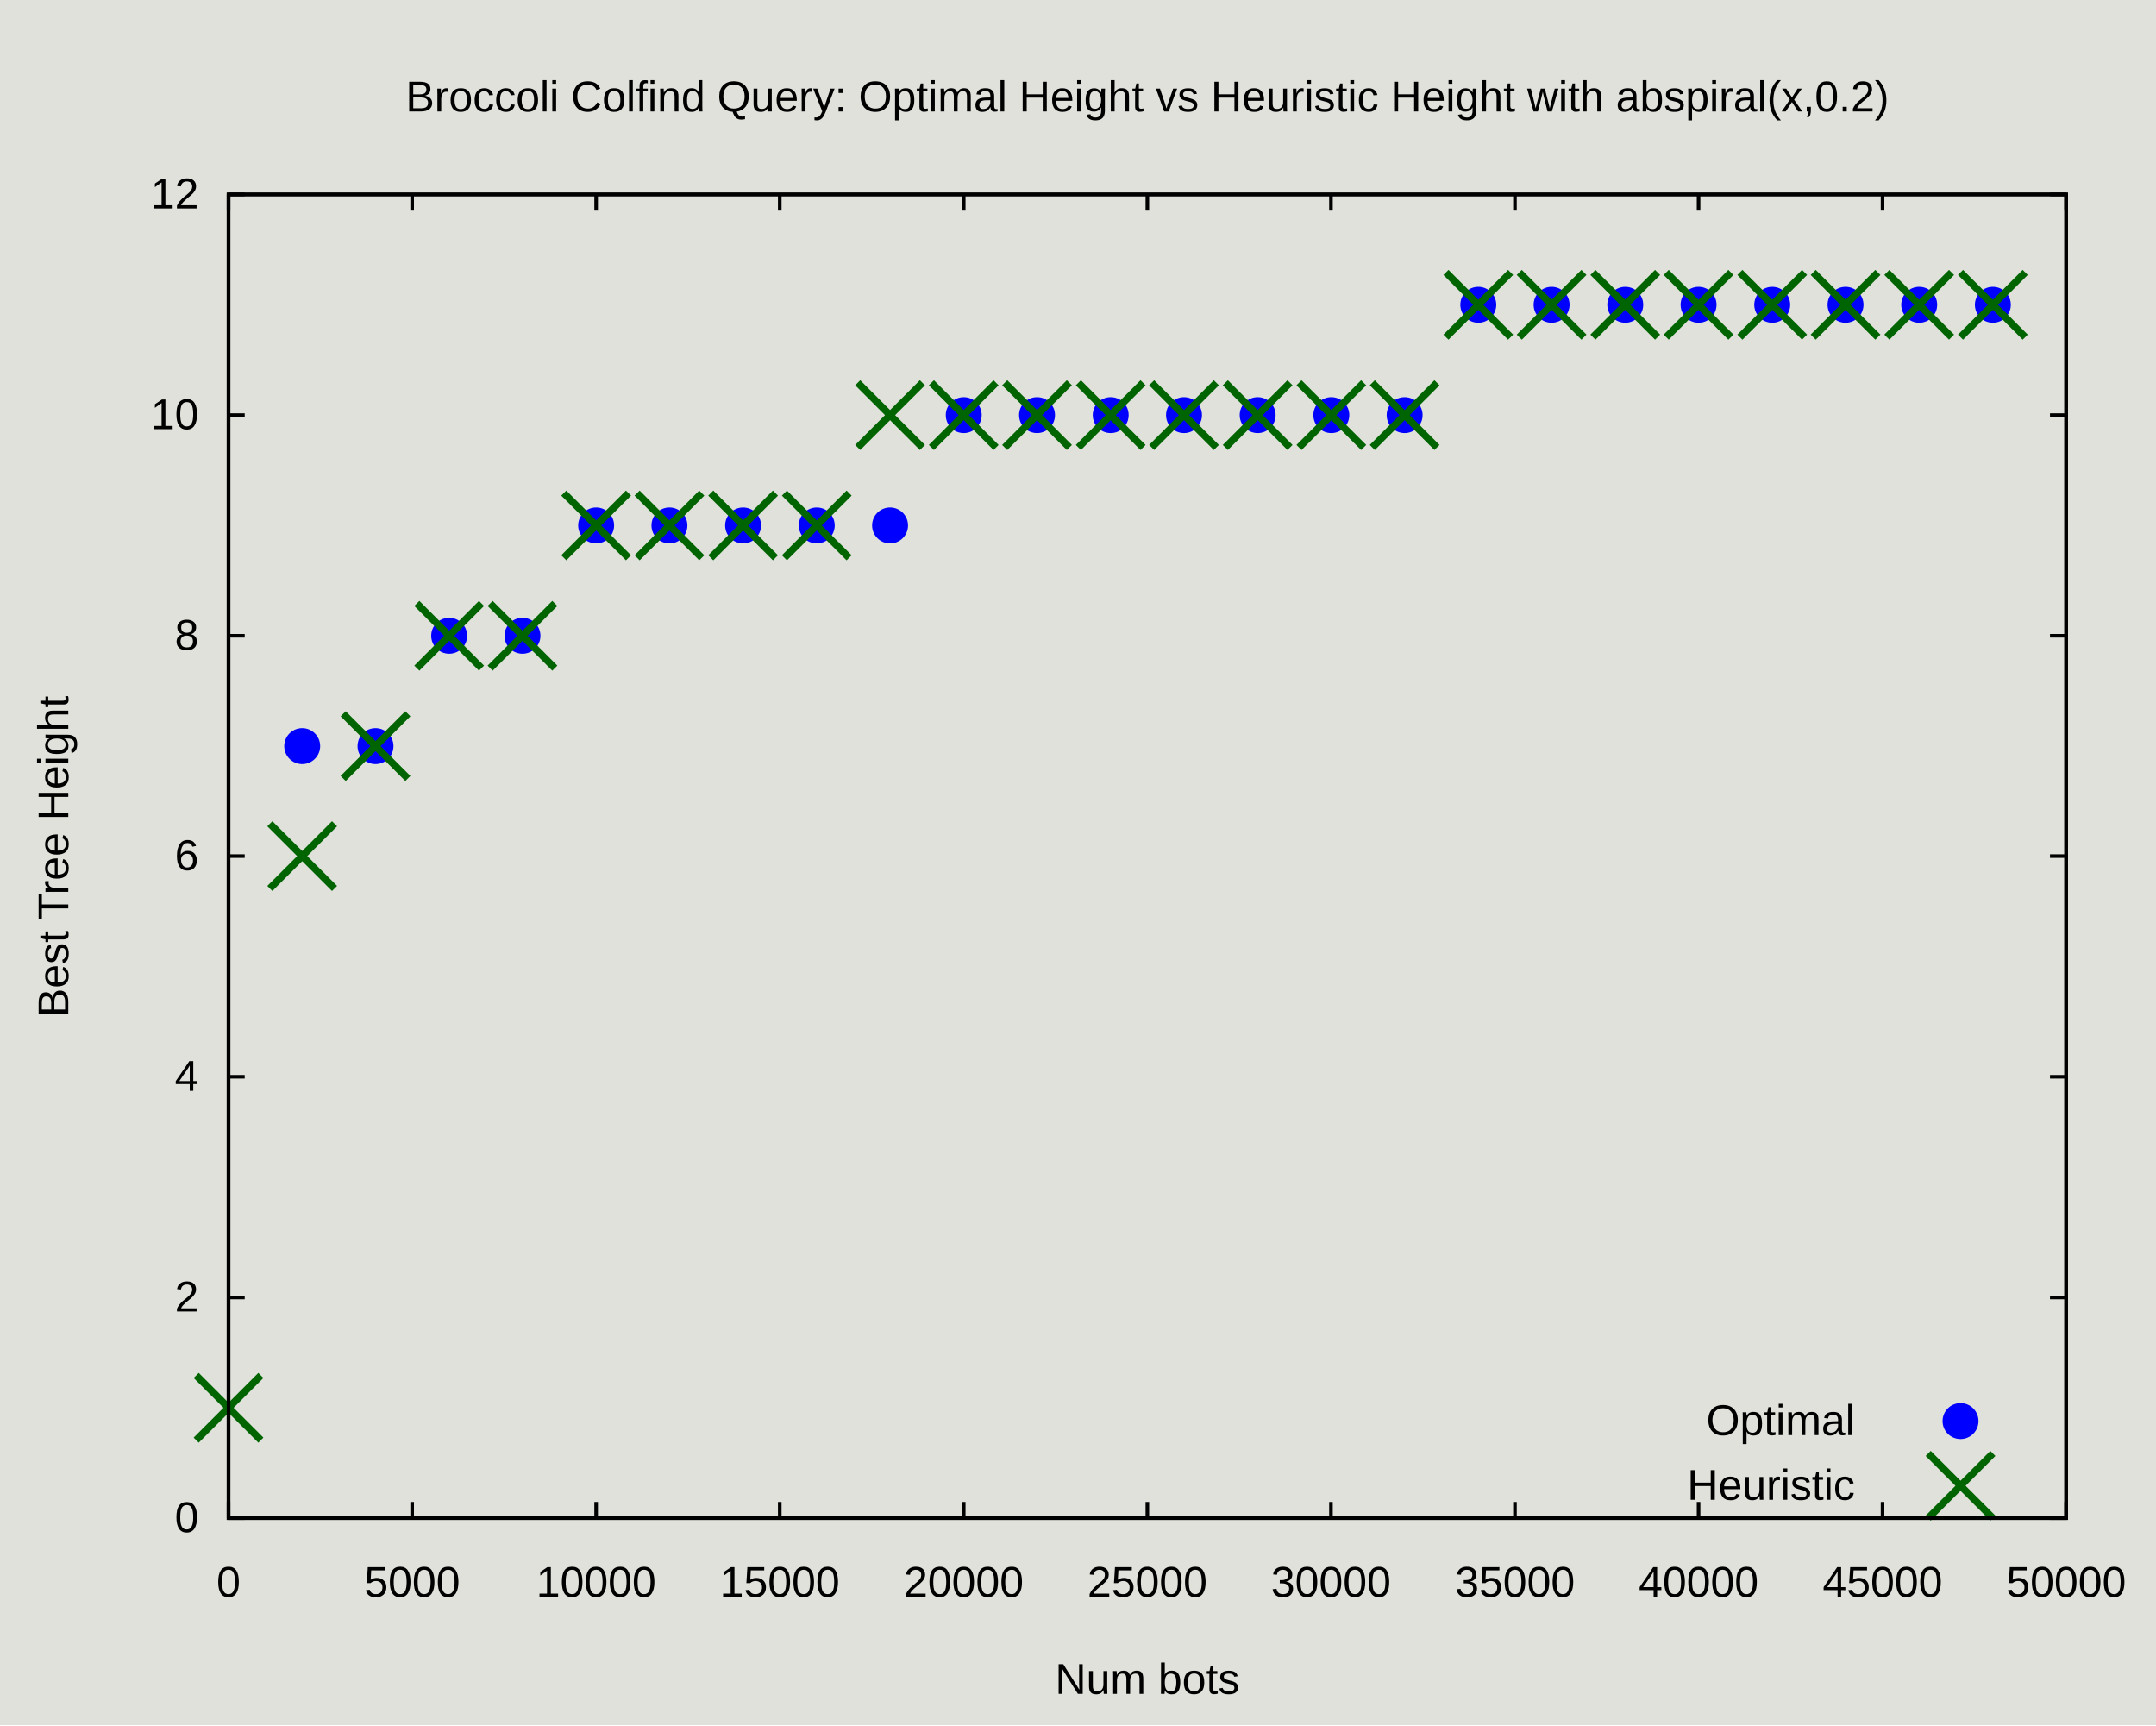
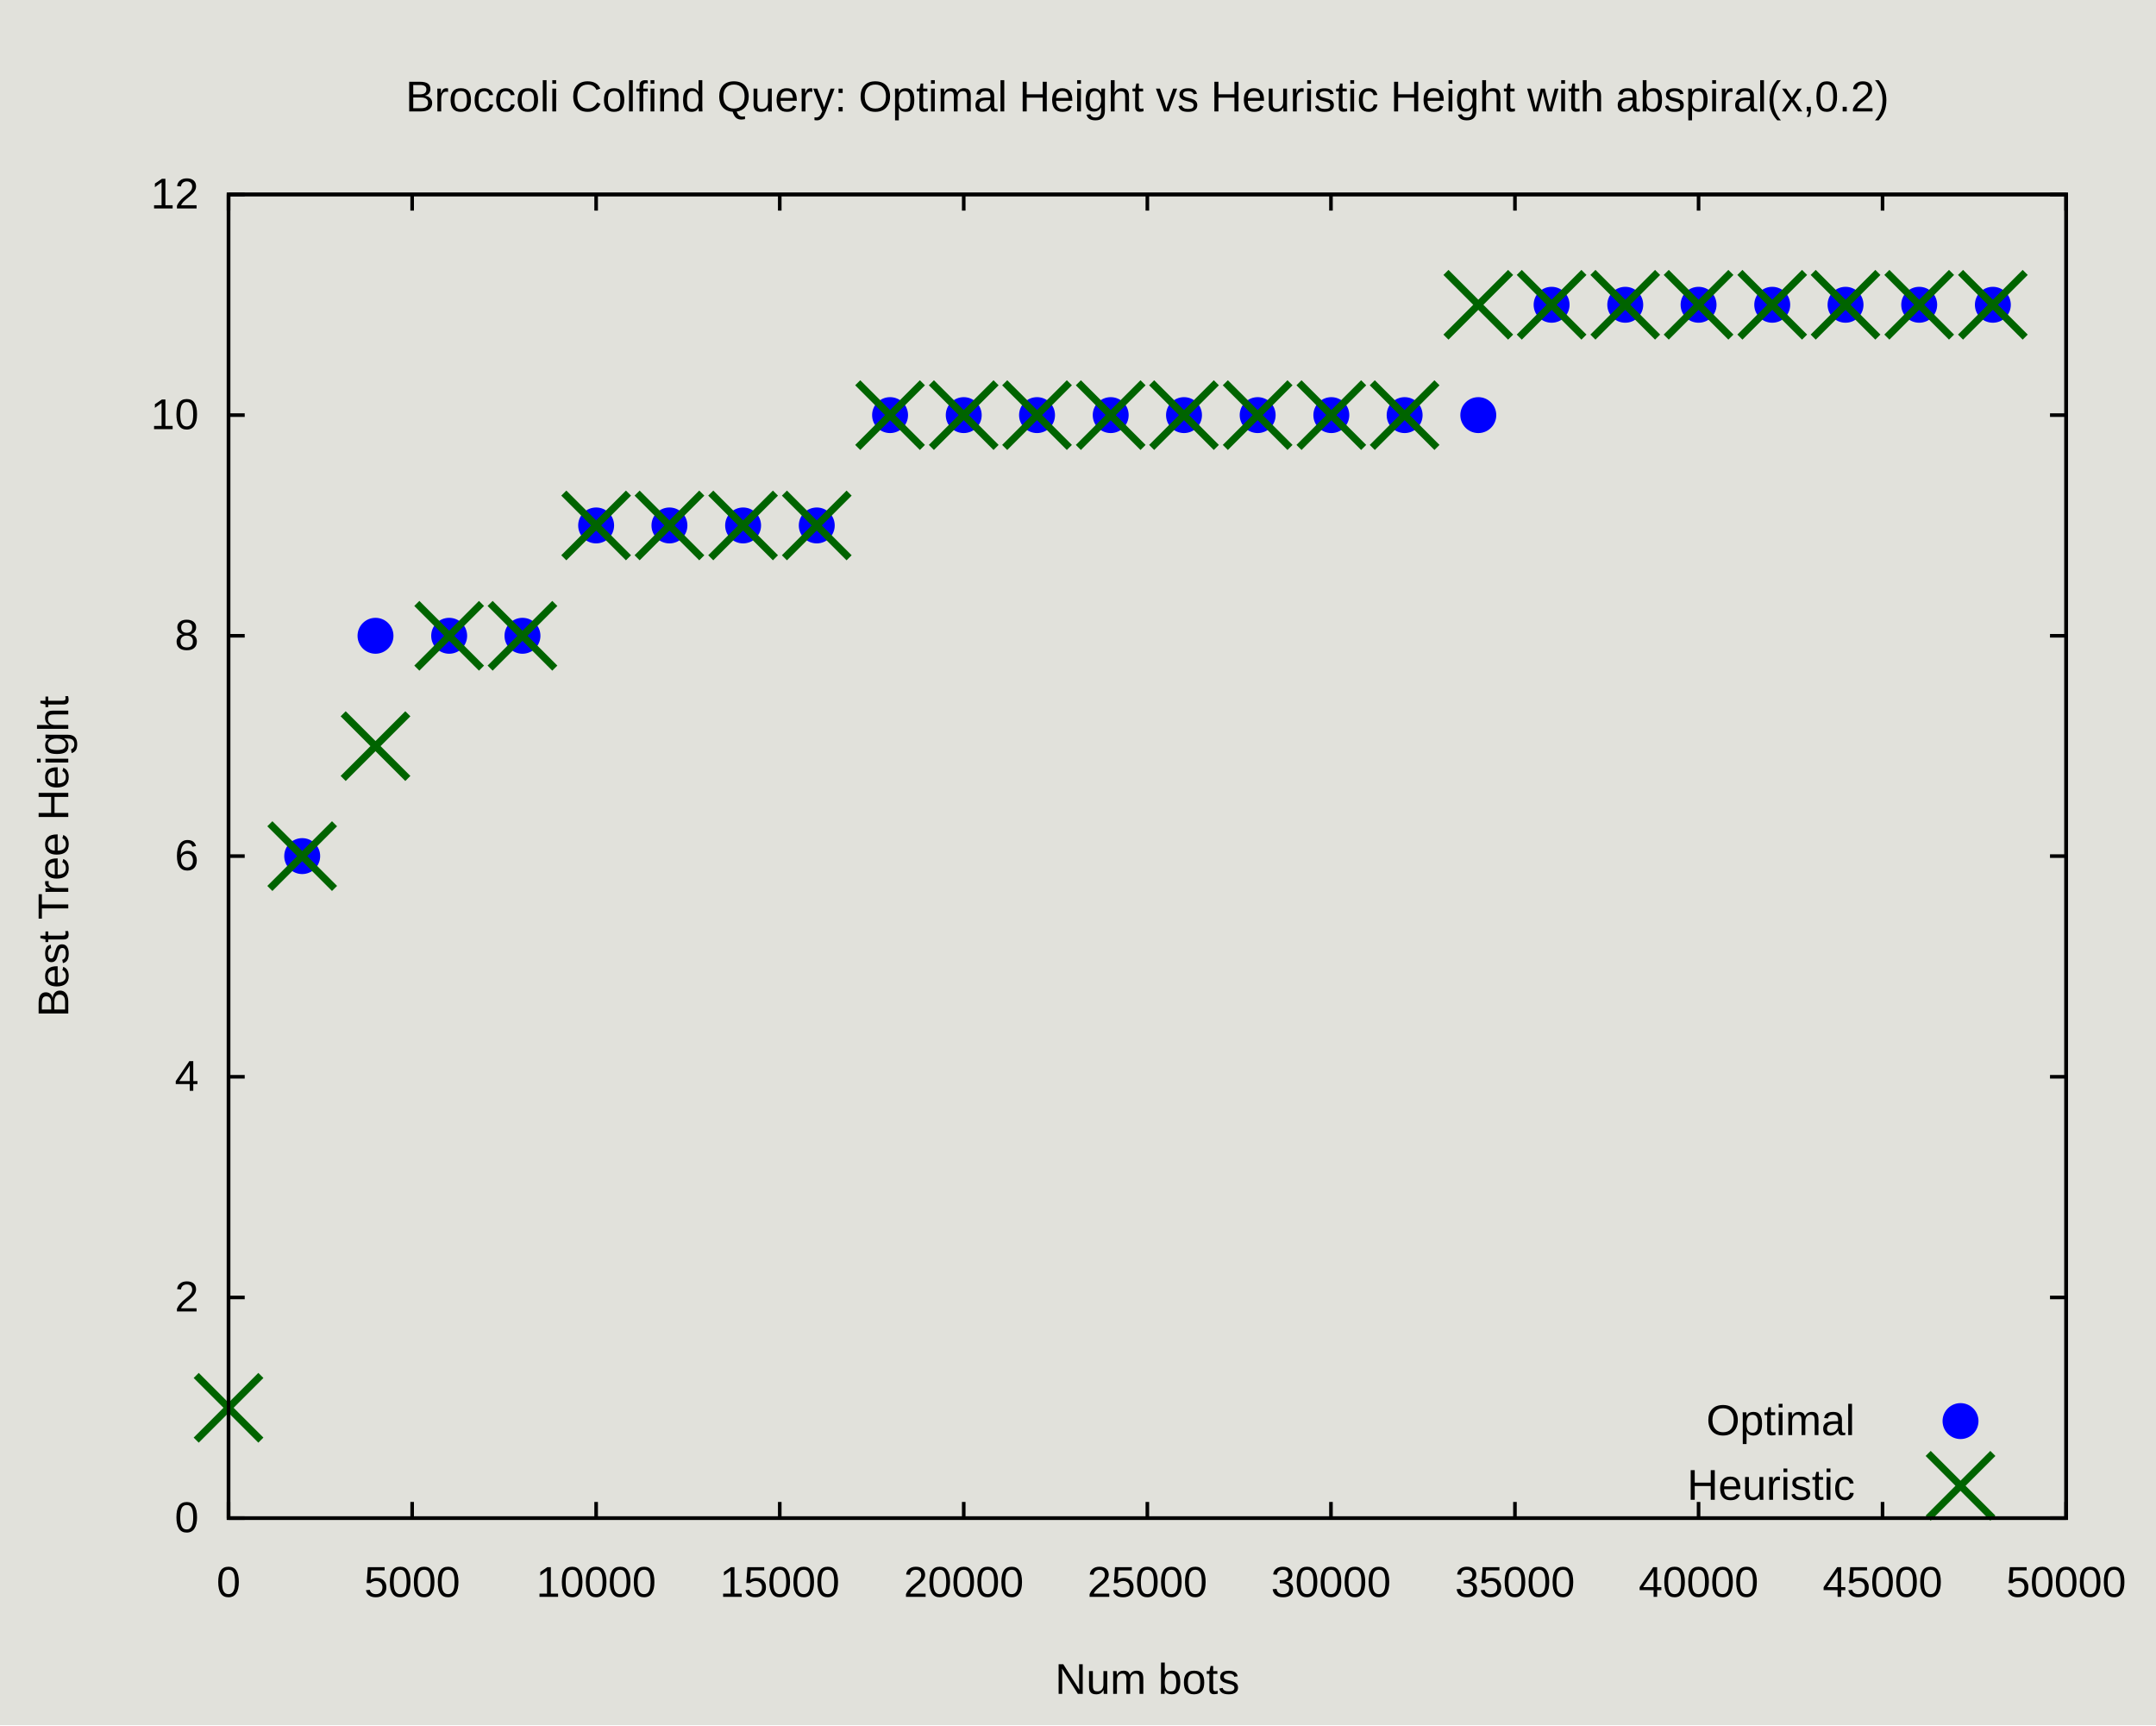
<svg xmlns="http://www.w3.org/2000/svg" xmlns:xlink="http://www.w3.org/1999/xlink" width="600" height="480" viewBox="0 0 600 480">
  <g id="gnuplot_canvas">
    <rect x="0" y="0" width="600" height="480" fill="#e1e1db" />
    <defs>
      <circle id="gpDot" r="0.5" stroke-width="0.5" stroke="currentColor" />
      <path id="gpPt0" stroke-width="0.222" stroke="currentColor" d="M-1,0 h2 M0,-1 v2" />
      <path id="gpPt1" stroke-width="0.222" stroke="currentColor" d="M-1,-1 L1,1 M1,-1 L-1,1" />
      <path id="gpPt2" stroke-width="0.222" stroke="currentColor" d="M-1,0 L1,0 M0,-1 L0,1 M-1,-1 L1,1 M-1,1 L1,-1" />
      <rect id="gpPt3" stroke-width="0.222" stroke="currentColor" x="-1" y="-1" width="2" height="2" />
      <rect id="gpPt4" stroke-width="0.222" stroke="currentColor" fill="currentColor" x="-1" y="-1" width="2" height="2" />
      <circle id="gpPt5" stroke-width="0.222" stroke="currentColor" cx="0" cy="0" r="1" />
      <use xlink:href="#gpPt5" id="gpPt6" fill="currentColor" stroke="none" />
      <path id="gpPt7" stroke-width="0.222" stroke="currentColor" d="M0,-1.33 L-1.33,0.67 L1.33,0.67 z" />
      <use xlink:href="#gpPt7" id="gpPt8" fill="currentColor" stroke="none" />
      <use xlink:href="#gpPt7" id="gpPt9" stroke="currentColor" transform="rotate(180)" />
      <use xlink:href="#gpPt9" id="gpPt10" fill="currentColor" stroke="none" />
      <use xlink:href="#gpPt3" id="gpPt11" stroke="currentColor" transform="rotate(45)" />
      <use xlink:href="#gpPt11" id="gpPt12" fill="currentColor" stroke="none" />
      <path id="gpPt13" stroke-width="0.222" stroke="currentColor" d="M0,1.330 L1.265,0.411 L0.782,-1.067 L-0.782,-1.076 L-1.265,0.411 z" />
      <use xlink:href="#gpPt13" id="gpPt14" fill="currentColor" stroke="none" />
      <filter id="textbox" filterUnits="objectBoundingBox" x="0" y="0" height="1" width="1">
        <feFlood flood-color="#E1E1DB" flood-opacity="1" result="bgnd" />
        <feComposite in="SourceGraphic" in2="bgnd" operator="atop" />
      </filter>
      <filter id="greybox" filterUnits="objectBoundingBox" x="0" y="0" height="1" width="1">
        <feFlood flood-color="lightgrey" flood-opacity="1" result="grey" />
        <feComposite in="SourceGraphic" in2="grey" operator="atop" />
      </filter>
    </defs>
    <g fill="none" color="#E1E1DB" stroke="currentColor" stroke-width="1.00" stroke-linecap="butt" stroke-linejoin="miter">
</g>
    <g fill="none" color="black" stroke="currentColor" stroke-width="1.00" stroke-linecap="butt" stroke-linejoin="miter">
      <path stroke="rgb(  0,   0,   0)" d="M63.6,422.4 L68.1,422.4 M575.0,422.4 L570.5,422.4  " />
      <g transform="translate(55.3,426.3)" stroke="none" fill="rgb(0,0,0)" font-family="Arial" font-size="12.00" text-anchor="end">
        <text>
          <tspan font-family="Arial"> 0</tspan>
        </text>
      </g>
    </g>
    <g fill="none" color="black" stroke="currentColor" stroke-width="1.00" stroke-linecap="butt" stroke-linejoin="miter">
      <path stroke="rgb(  0,   0,   0)" d="M63.6,361.0 L68.1,361.0 M575.0,361.0 L570.5,361.0  " />
      <g transform="translate(55.3,364.9)" stroke="none" fill="rgb(0,0,0)" font-family="Arial" font-size="12.00" text-anchor="end">
        <text>
          <tspan font-family="Arial"> 2</tspan>
        </text>
      </g>
    </g>
    <g fill="none" color="black" stroke="currentColor" stroke-width="1.00" stroke-linecap="butt" stroke-linejoin="miter">
      <path stroke="rgb(  0,   0,   0)" d="M63.6,299.6 L68.1,299.6 M575.0,299.6 L570.5,299.6  " />
      <g transform="translate(55.3,303.5)" stroke="none" fill="rgb(0,0,0)" font-family="Arial" font-size="12.00" text-anchor="end">
        <text>
          <tspan font-family="Arial"> 4</tspan>
        </text>
      </g>
    </g>
    <g fill="none" color="black" stroke="currentColor" stroke-width="1.00" stroke-linecap="butt" stroke-linejoin="miter">
      <path stroke="rgb(  0,   0,   0)" d="M63.6,238.2 L68.1,238.2 M575.0,238.2 L570.5,238.2  " />
      <g transform="translate(55.3,242.1)" stroke="none" fill="rgb(0,0,0)" font-family="Arial" font-size="12.00" text-anchor="end">
        <text>
          <tspan font-family="Arial"> 6</tspan>
        </text>
      </g>
    </g>
    <g fill="none" color="black" stroke="currentColor" stroke-width="1.00" stroke-linecap="butt" stroke-linejoin="miter">
      <path stroke="rgb(  0,   0,   0)" d="M63.6,176.9 L68.1,176.9 M575.0,176.9 L570.5,176.9  " />
      <g transform="translate(55.3,180.8)" stroke="none" fill="rgb(0,0,0)" font-family="Arial" font-size="12.00" text-anchor="end">
        <text>
          <tspan font-family="Arial"> 8</tspan>
        </text>
      </g>
    </g>
    <g fill="none" color="black" stroke="currentColor" stroke-width="1.00" stroke-linecap="butt" stroke-linejoin="miter">
      <path stroke="rgb(  0,   0,   0)" d="M63.6,115.5 L68.1,115.5 M575.0,115.5 L570.5,115.5  " />
      <g transform="translate(55.3,119.4)" stroke="none" fill="rgb(0,0,0)" font-family="Arial" font-size="12.00" text-anchor="end">
        <text>
          <tspan font-family="Arial"> 10</tspan>
        </text>
      </g>
    </g>
    <g fill="none" color="black" stroke="currentColor" stroke-width="1.00" stroke-linecap="butt" stroke-linejoin="miter">
      <path stroke="rgb(  0,   0,   0)" d="M63.6,54.1 L68.1,54.1 M575.0,54.1 L570.5,54.1  " />
      <g transform="translate(55.3,58.0)" stroke="none" fill="rgb(0,0,0)" font-family="Arial" font-size="12.00" text-anchor="end">
        <text>
          <tspan font-family="Arial"> 12</tspan>
        </text>
      </g>
    </g>
    <g fill="none" color="black" stroke="currentColor" stroke-width="1.00" stroke-linecap="butt" stroke-linejoin="miter">
      <path stroke="rgb(  0,   0,   0)" d="M63.6,422.4 L63.6,417.9 M63.6,54.1 L63.6,58.6  " />
      <g transform="translate(63.6,444.3)" stroke="none" fill="rgb(0,0,0)" font-family="Arial" font-size="12.00" text-anchor="middle">
        <text>
          <tspan font-family="Arial"> 0</tspan>
        </text>
      </g>
    </g>
    <g fill="none" color="black" stroke="currentColor" stroke-width="1.00" stroke-linecap="butt" stroke-linejoin="miter">
      <path stroke="rgb(  0,   0,   0)" d="M114.7,422.4 L114.7,417.9 M114.7,54.1 L114.7,58.6  " />
      <g transform="translate(114.7,444.3)" stroke="none" fill="rgb(0,0,0)" font-family="Arial" font-size="12.00" text-anchor="middle">
        <text>
          <tspan font-family="Arial"> 5000</tspan>
        </text>
      </g>
    </g>
    <g fill="none" color="black" stroke="currentColor" stroke-width="1.00" stroke-linecap="butt" stroke-linejoin="miter">
      <path stroke="rgb(  0,   0,   0)" d="M165.9,422.4 L165.9,417.9 M165.9,54.1 L165.9,58.6  " />
      <g transform="translate(165.9,444.3)" stroke="none" fill="rgb(0,0,0)" font-family="Arial" font-size="12.00" text-anchor="middle">
        <text>
          <tspan font-family="Arial"> 10000</tspan>
        </text>
      </g>
    </g>
    <g fill="none" color="black" stroke="currentColor" stroke-width="1.00" stroke-linecap="butt" stroke-linejoin="miter">
      <path stroke="rgb(  0,   0,   0)" d="M217.0,422.4 L217.0,417.9 M217.0,54.1 L217.0,58.6  " />
      <g transform="translate(217.0,444.3)" stroke="none" fill="rgb(0,0,0)" font-family="Arial" font-size="12.00" text-anchor="middle">
        <text>
          <tspan font-family="Arial"> 15000</tspan>
        </text>
      </g>
    </g>
    <g fill="none" color="black" stroke="currentColor" stroke-width="1.00" stroke-linecap="butt" stroke-linejoin="miter">
      <path stroke="rgb(  0,   0,   0)" d="M268.2,422.4 L268.2,417.9 M268.2,54.1 L268.2,58.6  " />
      <g transform="translate(268.2,444.3)" stroke="none" fill="rgb(0,0,0)" font-family="Arial" font-size="12.00" text-anchor="middle">
        <text>
          <tspan font-family="Arial"> 20000</tspan>
        </text>
      </g>
    </g>
    <g fill="none" color="black" stroke="currentColor" stroke-width="1.00" stroke-linecap="butt" stroke-linejoin="miter">
      <path stroke="rgb(  0,   0,   0)" d="M319.3,422.4 L319.3,417.9 M319.3,54.1 L319.3,58.6  " />
      <g transform="translate(319.3,444.3)" stroke="none" fill="rgb(0,0,0)" font-family="Arial" font-size="12.00" text-anchor="middle">
        <text>
          <tspan font-family="Arial"> 25000</tspan>
        </text>
      </g>
    </g>
    <g fill="none" color="black" stroke="currentColor" stroke-width="1.00" stroke-linecap="butt" stroke-linejoin="miter">
      <path stroke="rgb(  0,   0,   0)" d="M370.4,422.4 L370.4,417.9 M370.4,54.1 L370.4,58.6  " />
      <g transform="translate(370.4,444.3)" stroke="none" fill="rgb(0,0,0)" font-family="Arial" font-size="12.00" text-anchor="middle">
        <text>
          <tspan font-family="Arial"> 30000</tspan>
        </text>
      </g>
    </g>
    <g fill="none" color="black" stroke="currentColor" stroke-width="1.00" stroke-linecap="butt" stroke-linejoin="miter">
      <path stroke="rgb(  0,   0,   0)" d="M421.6,422.4 L421.6,417.9 M421.6,54.1 L421.6,58.6  " />
      <g transform="translate(421.6,444.3)" stroke="none" fill="rgb(0,0,0)" font-family="Arial" font-size="12.00" text-anchor="middle">
        <text>
          <tspan font-family="Arial"> 35000</tspan>
        </text>
      </g>
    </g>
    <g fill="none" color="black" stroke="currentColor" stroke-width="1.00" stroke-linecap="butt" stroke-linejoin="miter">
      <path stroke="rgb(  0,   0,   0)" d="M472.7,422.4 L472.7,417.9 M472.7,54.1 L472.7,58.6  " />
      <g transform="translate(472.7,444.3)" stroke="none" fill="rgb(0,0,0)" font-family="Arial" font-size="12.00" text-anchor="middle">
        <text>
          <tspan font-family="Arial"> 40000</tspan>
        </text>
      </g>
    </g>
    <g fill="none" color="black" stroke="currentColor" stroke-width="1.00" stroke-linecap="butt" stroke-linejoin="miter">
      <path stroke="rgb(  0,   0,   0)" d="M523.9,422.4 L523.9,417.9 M523.9,54.1 L523.9,58.6  " />
      <g transform="translate(523.9,444.3)" stroke="none" fill="rgb(0,0,0)" font-family="Arial" font-size="12.00" text-anchor="middle">
        <text>
          <tspan font-family="Arial"> 45000</tspan>
        </text>
      </g>
    </g>
    <g fill="none" color="black" stroke="currentColor" stroke-width="1.00" stroke-linecap="butt" stroke-linejoin="miter">
      <path stroke="rgb(  0,   0,   0)" d="M575.0,422.4 L575.0,417.9 M575.0,54.1 L575.0,58.6  " />
      <g transform="translate(575.0,444.3)" stroke="none" fill="rgb(0,0,0)" font-family="Arial" font-size="12.00" text-anchor="middle">
        <text>
          <tspan font-family="Arial"> 50000</tspan>
        </text>
      </g>
    </g>
    <g fill="none" color="black" stroke="currentColor" stroke-width="1.00" stroke-linecap="butt" stroke-linejoin="miter">
</g>
    <g fill="none" color="black" stroke="currentColor" stroke-width="1.00" stroke-linecap="butt" stroke-linejoin="miter">
      <path stroke="rgb(  0,   0,   0)" d="M63.6,54.1 L63.6,422.4 L575.0,422.4 L575.0,54.1 L63.6,54.1 Z  " />
    </g>
    <g fill="none" color="black" stroke="currentColor" stroke-width="1.00" stroke-linecap="butt" stroke-linejoin="miter">
      <g transform="translate(19.0,238.3) rotate(270)" stroke="none" fill="black" font-family="Arial" font-size="12.00" text-anchor="middle">
        <text>
          <tspan font-family="Arial">Best Tree Height</tspan>
        </text>
      </g>
    </g>
    <g fill="none" color="black" stroke="currentColor" stroke-width="1.00" stroke-linecap="butt" stroke-linejoin="miter">
      <g transform="translate(319.3,471.3)" stroke="none" fill="black" font-family="Arial" font-size="12.00" text-anchor="middle">
        <text>
          <tspan font-family="Arial">Num bots</tspan>
        </text>
      </g>
    </g>
    <g fill="none" color="black" stroke="currentColor" stroke-width="1.00" stroke-linecap="butt" stroke-linejoin="miter">
      <g transform="translate(319.3,31.0)" stroke="none" fill="black" font-family="Arial" font-size="12.00" text-anchor="middle">
        <text>
          <tspan font-family="Arial">Broccoli Colfind Query: Optimal Height vs Heuristic Height with abspiral(x,0.2)</tspan>
        </text>
      </g>
    </g>
    <g fill="none" color="black" stroke="currentColor" stroke-width="1.00" stroke-linecap="butt" stroke-linejoin="miter">
</g>
    <g id="gnuplot_plot_1">
      <g fill="none" color="black" stroke="currentColor" stroke-width="1.00" stroke-linecap="butt" stroke-linejoin="miter">
        <g transform="translate(516.2,399.3)" stroke="none" fill="black" font-family="Arial" font-size="12.00" text-anchor="end">
          <text>
            <tspan font-family="Arial">Optimal</tspan>
          </text>
        </g>
      </g>
      <g fill="none" color="black" stroke="currentColor" stroke-width="1.00" stroke-linecap="butt" stroke-linejoin="miter">
-         <use xlink:href="#gpPt6" transform="translate(84.1,207.6) scale(4.50)" color="rgb(  0,   0, 255)" />
-         <use xlink:href="#gpPt6" transform="translate(104.5,207.6) scale(4.50)" color="rgb(  0,   0, 255)" />
+         <use xlink:href="#gpPt6" transform="translate(84.1,238.2) scale(4.50)" color="rgb(  0,   0, 255)" />
+         <use xlink:href="#gpPt6" transform="translate(104.5,176.9) scale(4.50)" color="rgb(  0,   0, 255)" />
        <use xlink:href="#gpPt6" transform="translate(125.0,176.9) scale(4.50)" color="rgb(  0,   0, 255)" />
        <use xlink:href="#gpPt6" transform="translate(145.4,176.9) scale(4.50)" color="rgb(  0,   0, 255)" />
        <use xlink:href="#gpPt6" transform="translate(165.9,146.2) scale(4.50)" color="rgb(  0,   0, 255)" />
        <use xlink:href="#gpPt6" transform="translate(186.3,146.2) scale(4.50)" color="rgb(  0,   0, 255)" />
        <use xlink:href="#gpPt6" transform="translate(206.8,146.2) scale(4.50)" color="rgb(  0,   0, 255)" />
        <use xlink:href="#gpPt6" transform="translate(227.3,146.2) scale(4.50)" color="rgb(  0,   0, 255)" />
-         <use xlink:href="#gpPt6" transform="translate(247.7,146.2) scale(4.50)" color="rgb(  0,   0, 255)" />
+         <use xlink:href="#gpPt6" transform="translate(247.7,115.5) scale(4.50)" color="rgb(  0,   0, 255)" />
        <use xlink:href="#gpPt6" transform="translate(268.2,115.5) scale(4.50)" color="rgb(  0,   0, 255)" />
        <use xlink:href="#gpPt6" transform="translate(288.6,115.5) scale(4.50)" color="rgb(  0,   0, 255)" />
        <use xlink:href="#gpPt6" transform="translate(309.1,115.5) scale(4.50)" color="rgb(  0,   0, 255)" />
        <use xlink:href="#gpPt6" transform="translate(329.5,115.5) scale(4.50)" color="rgb(  0,   0, 255)" />
        <use xlink:href="#gpPt6" transform="translate(350.0,115.5) scale(4.50)" color="rgb(  0,   0, 255)" />
        <use xlink:href="#gpPt6" transform="translate(370.5,115.5) scale(4.50)" color="rgb(  0,   0, 255)" />
        <use xlink:href="#gpPt6" transform="translate(390.9,115.5) scale(4.50)" color="rgb(  0,   0, 255)" />
-         <use xlink:href="#gpPt6" transform="translate(411.4,84.8) scale(4.50)" color="rgb(  0,   0, 255)" />
+         <use xlink:href="#gpPt6" transform="translate(411.4,115.5) scale(4.50)" color="rgb(  0,   0, 255)" />
        <use xlink:href="#gpPt6" transform="translate(431.8,84.8) scale(4.50)" color="rgb(  0,   0, 255)" />
        <use xlink:href="#gpPt6" transform="translate(452.3,84.8) scale(4.50)" color="rgb(  0,   0, 255)" />
        <use xlink:href="#gpPt6" transform="translate(472.7,84.8) scale(4.50)" color="rgb(  0,   0, 255)" />
        <use xlink:href="#gpPt6" transform="translate(493.2,84.8) scale(4.50)" color="rgb(  0,   0, 255)" />
        <use xlink:href="#gpPt6" transform="translate(513.6,84.8) scale(4.50)" color="rgb(  0,   0, 255)" />
        <use xlink:href="#gpPt6" transform="translate(534.1,84.8) scale(4.50)" color="rgb(  0,   0, 255)" />
        <use xlink:href="#gpPt6" transform="translate(554.6,84.8) scale(4.50)" color="rgb(  0,   0, 255)" />
        <use xlink:href="#gpPt6" transform="translate(545.6,395.4) scale(4.50)" color="rgb(  0,   0, 255)" />
      </g>
    </g>
    <g id="gnuplot_plot_2">
      <g fill="none" color="black" stroke="currentColor" stroke-width="1.00" stroke-linecap="butt" stroke-linejoin="miter">
        <g transform="translate(516.2,417.3)" stroke="none" fill="black" font-family="Arial" font-size="12.00" text-anchor="end">
          <text>
            <tspan font-family="Arial">Heuristic</tspan>
          </text>
        </g>
      </g>
      <g fill="none" color="black" stroke="currentColor" stroke-width="1.00" stroke-linecap="butt" stroke-linejoin="miter">
        <use xlink:href="#gpPt1" transform="translate(63.6,391.7) scale(9.00)" color="rgb(  0, 100,   0)" />
        <use xlink:href="#gpPt1" transform="translate(84.1,238.2) scale(9.00)" color="rgb(  0, 100,   0)" />
        <use xlink:href="#gpPt1" transform="translate(104.5,207.6) scale(9.00)" color="rgb(  0, 100,   0)" />
        <use xlink:href="#gpPt1" transform="translate(125.0,176.9) scale(9.00)" color="rgb(  0, 100,   0)" />
        <use xlink:href="#gpPt1" transform="translate(145.4,176.9) scale(9.00)" color="rgb(  0, 100,   0)" />
        <use xlink:href="#gpPt1" transform="translate(165.9,146.2) scale(9.00)" color="rgb(  0, 100,   0)" />
        <use xlink:href="#gpPt1" transform="translate(186.3,146.2) scale(9.00)" color="rgb(  0, 100,   0)" />
        <use xlink:href="#gpPt1" transform="translate(206.8,146.2) scale(9.00)" color="rgb(  0, 100,   0)" />
        <use xlink:href="#gpPt1" transform="translate(227.3,146.2) scale(9.00)" color="rgb(  0, 100,   0)" />
        <use xlink:href="#gpPt1" transform="translate(247.7,115.5) scale(9.00)" color="rgb(  0, 100,   0)" />
        <use xlink:href="#gpPt1" transform="translate(268.2,115.5) scale(9.00)" color="rgb(  0, 100,   0)" />
        <use xlink:href="#gpPt1" transform="translate(288.6,115.5) scale(9.00)" color="rgb(  0, 100,   0)" />
        <use xlink:href="#gpPt1" transform="translate(309.1,115.5) scale(9.00)" color="rgb(  0, 100,   0)" />
        <use xlink:href="#gpPt1" transform="translate(329.5,115.5) scale(9.00)" color="rgb(  0, 100,   0)" />
        <use xlink:href="#gpPt1" transform="translate(350.0,115.5) scale(9.00)" color="rgb(  0, 100,   0)" />
        <use xlink:href="#gpPt1" transform="translate(370.5,115.5) scale(9.00)" color="rgb(  0, 100,   0)" />
        <use xlink:href="#gpPt1" transform="translate(390.9,115.5) scale(9.00)" color="rgb(  0, 100,   0)" />
        <use xlink:href="#gpPt1" transform="translate(411.4,84.8) scale(9.00)" color="rgb(  0, 100,   0)" />
        <use xlink:href="#gpPt1" transform="translate(431.8,84.8) scale(9.00)" color="rgb(  0, 100,   0)" />
        <use xlink:href="#gpPt1" transform="translate(452.3,84.8) scale(9.00)" color="rgb(  0, 100,   0)" />
        <use xlink:href="#gpPt1" transform="translate(472.7,84.8) scale(9.00)" color="rgb(  0, 100,   0)" />
        <use xlink:href="#gpPt1" transform="translate(493.2,84.8) scale(9.00)" color="rgb(  0, 100,   0)" />
        <use xlink:href="#gpPt1" transform="translate(513.6,84.8) scale(9.00)" color="rgb(  0, 100,   0)" />
        <use xlink:href="#gpPt1" transform="translate(534.1,84.8) scale(9.00)" color="rgb(  0, 100,   0)" />
        <use xlink:href="#gpPt1" transform="translate(554.6,84.8) scale(9.00)" color="rgb(  0, 100,   0)" />
        <use xlink:href="#gpPt1" transform="translate(545.6,413.4) scale(9.00)" color="rgb(  0, 100,   0)" />
      </g>
    </g>
    <g fill="none" color="#E1E1DB" stroke="rgb(  0, 100,   0)" stroke-width="2.00" stroke-linecap="butt" stroke-linejoin="miter">
</g>
    <g fill="none" color="black" stroke="currentColor" stroke-width="2.00" stroke-linecap="butt" stroke-linejoin="miter">
</g>
    <g fill="none" color="black" stroke="black" stroke-width="1.00" stroke-linecap="butt" stroke-linejoin="miter">
</g>
    <g fill="none" color="black" stroke="currentColor" stroke-width="1.00" stroke-linecap="butt" stroke-linejoin="miter">
      <path stroke="rgb(  0,   0,   0)" d="M63.6,54.1 L63.6,422.4 L575.0,422.4 L575.0,54.1 L63.6,54.1 Z  " />
    </g>
    <g fill="none" color="black" stroke="currentColor" stroke-width="1.00" stroke-linecap="butt" stroke-linejoin="miter">
</g>
  </g>
</svg>
